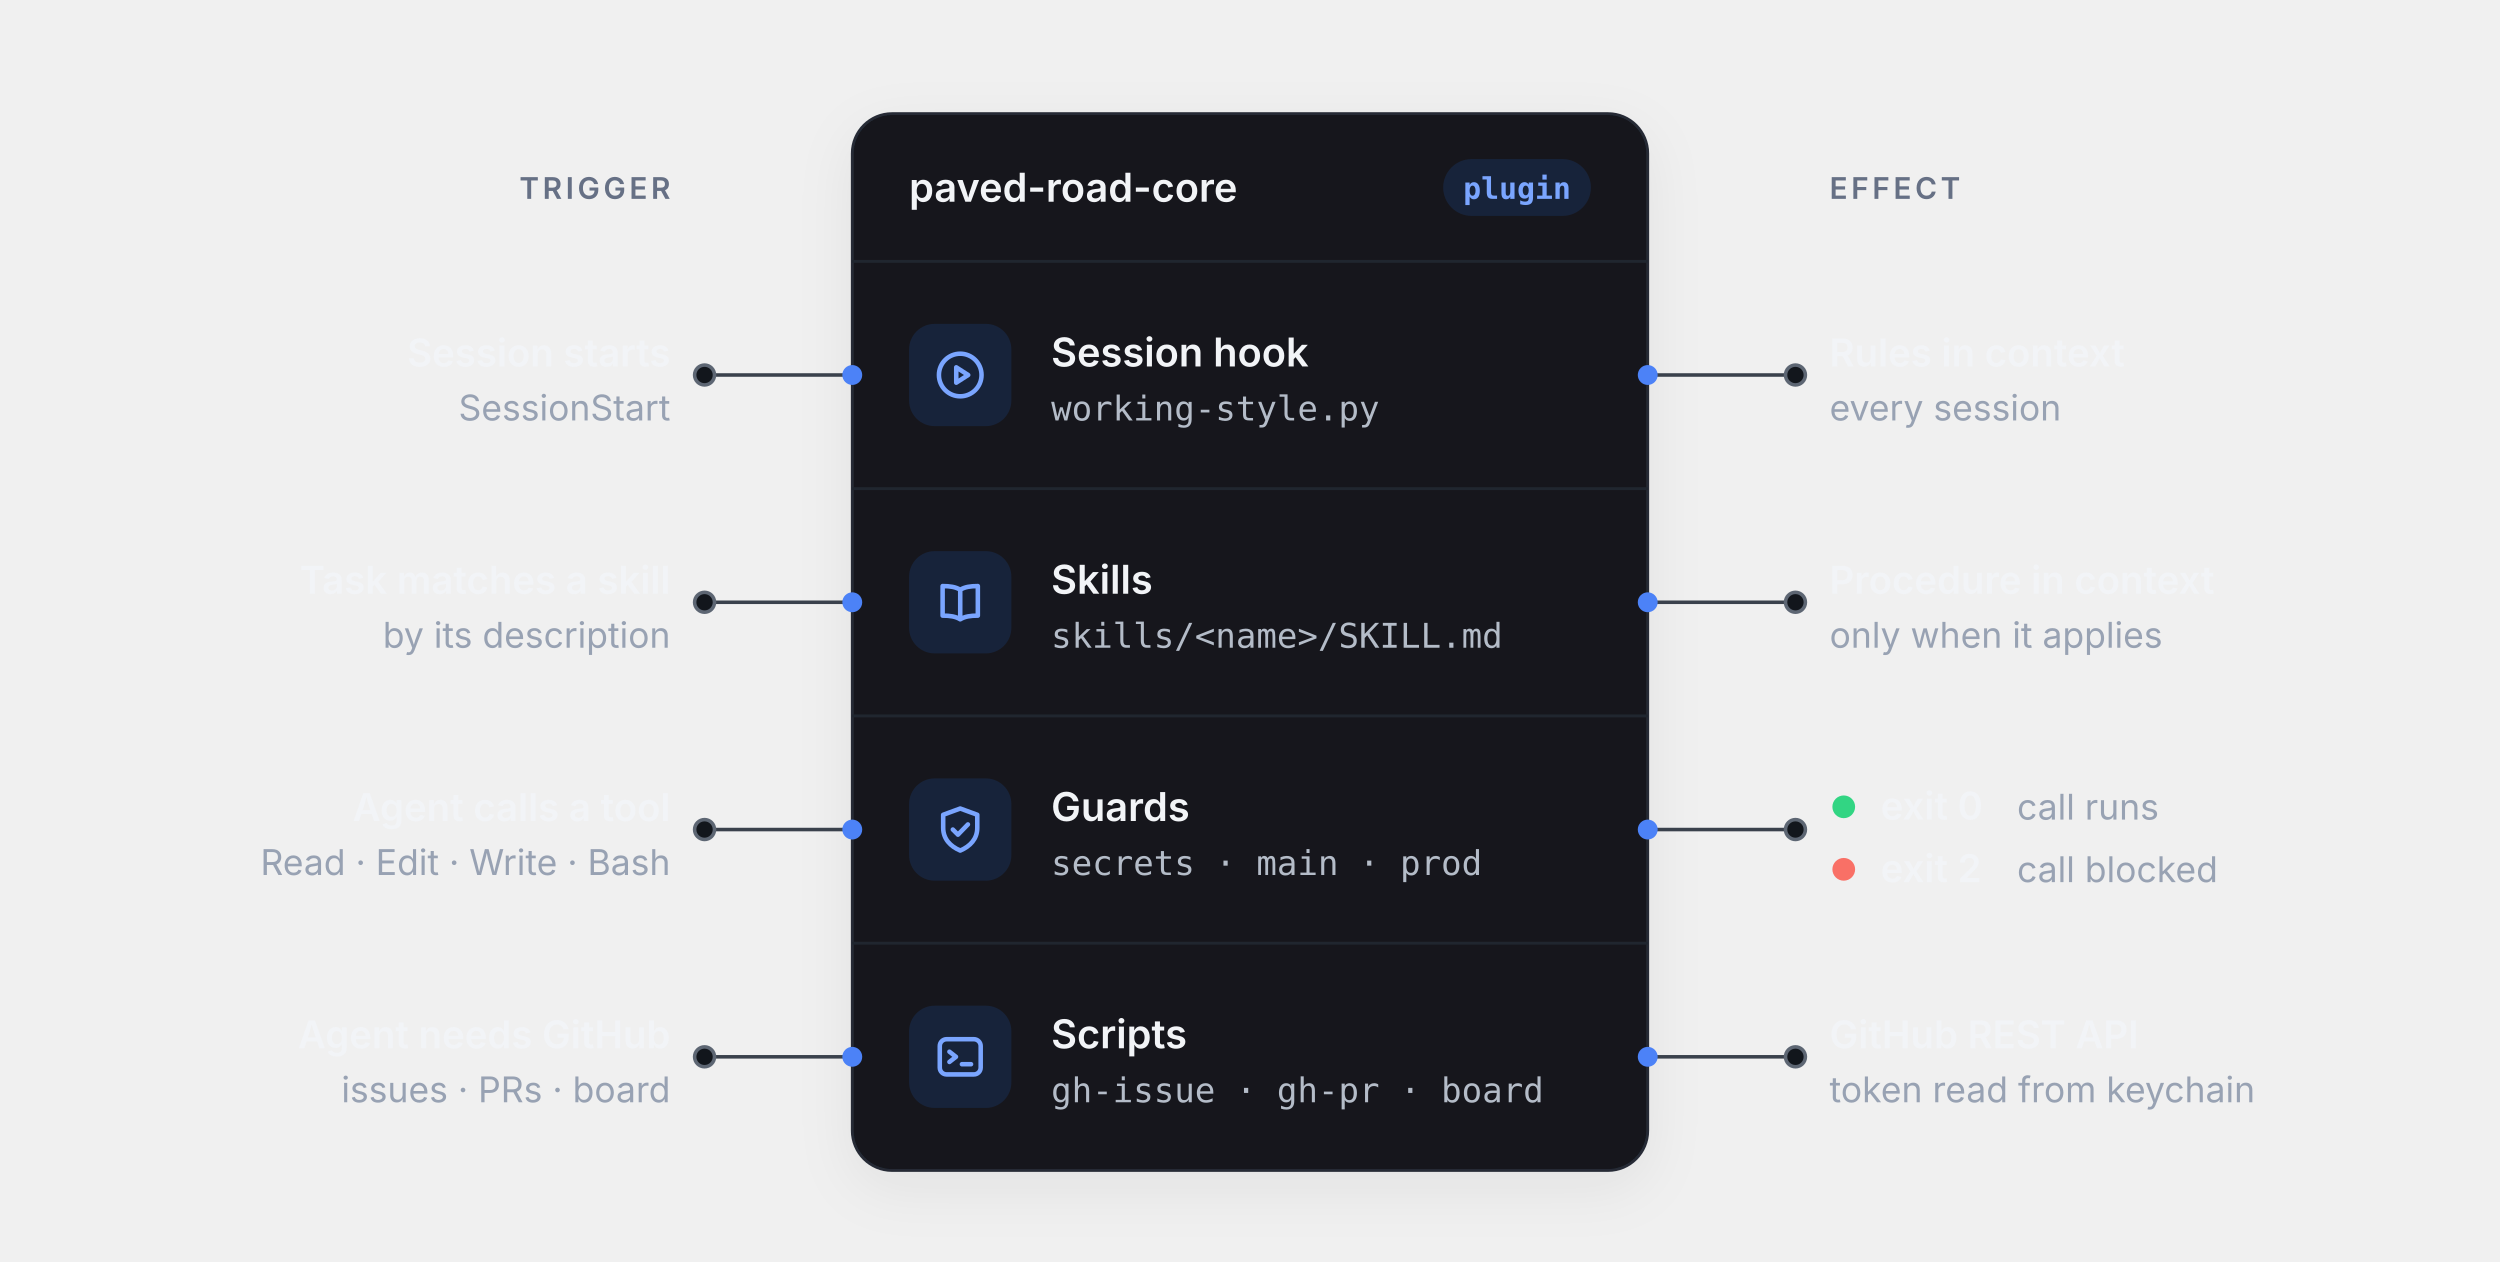
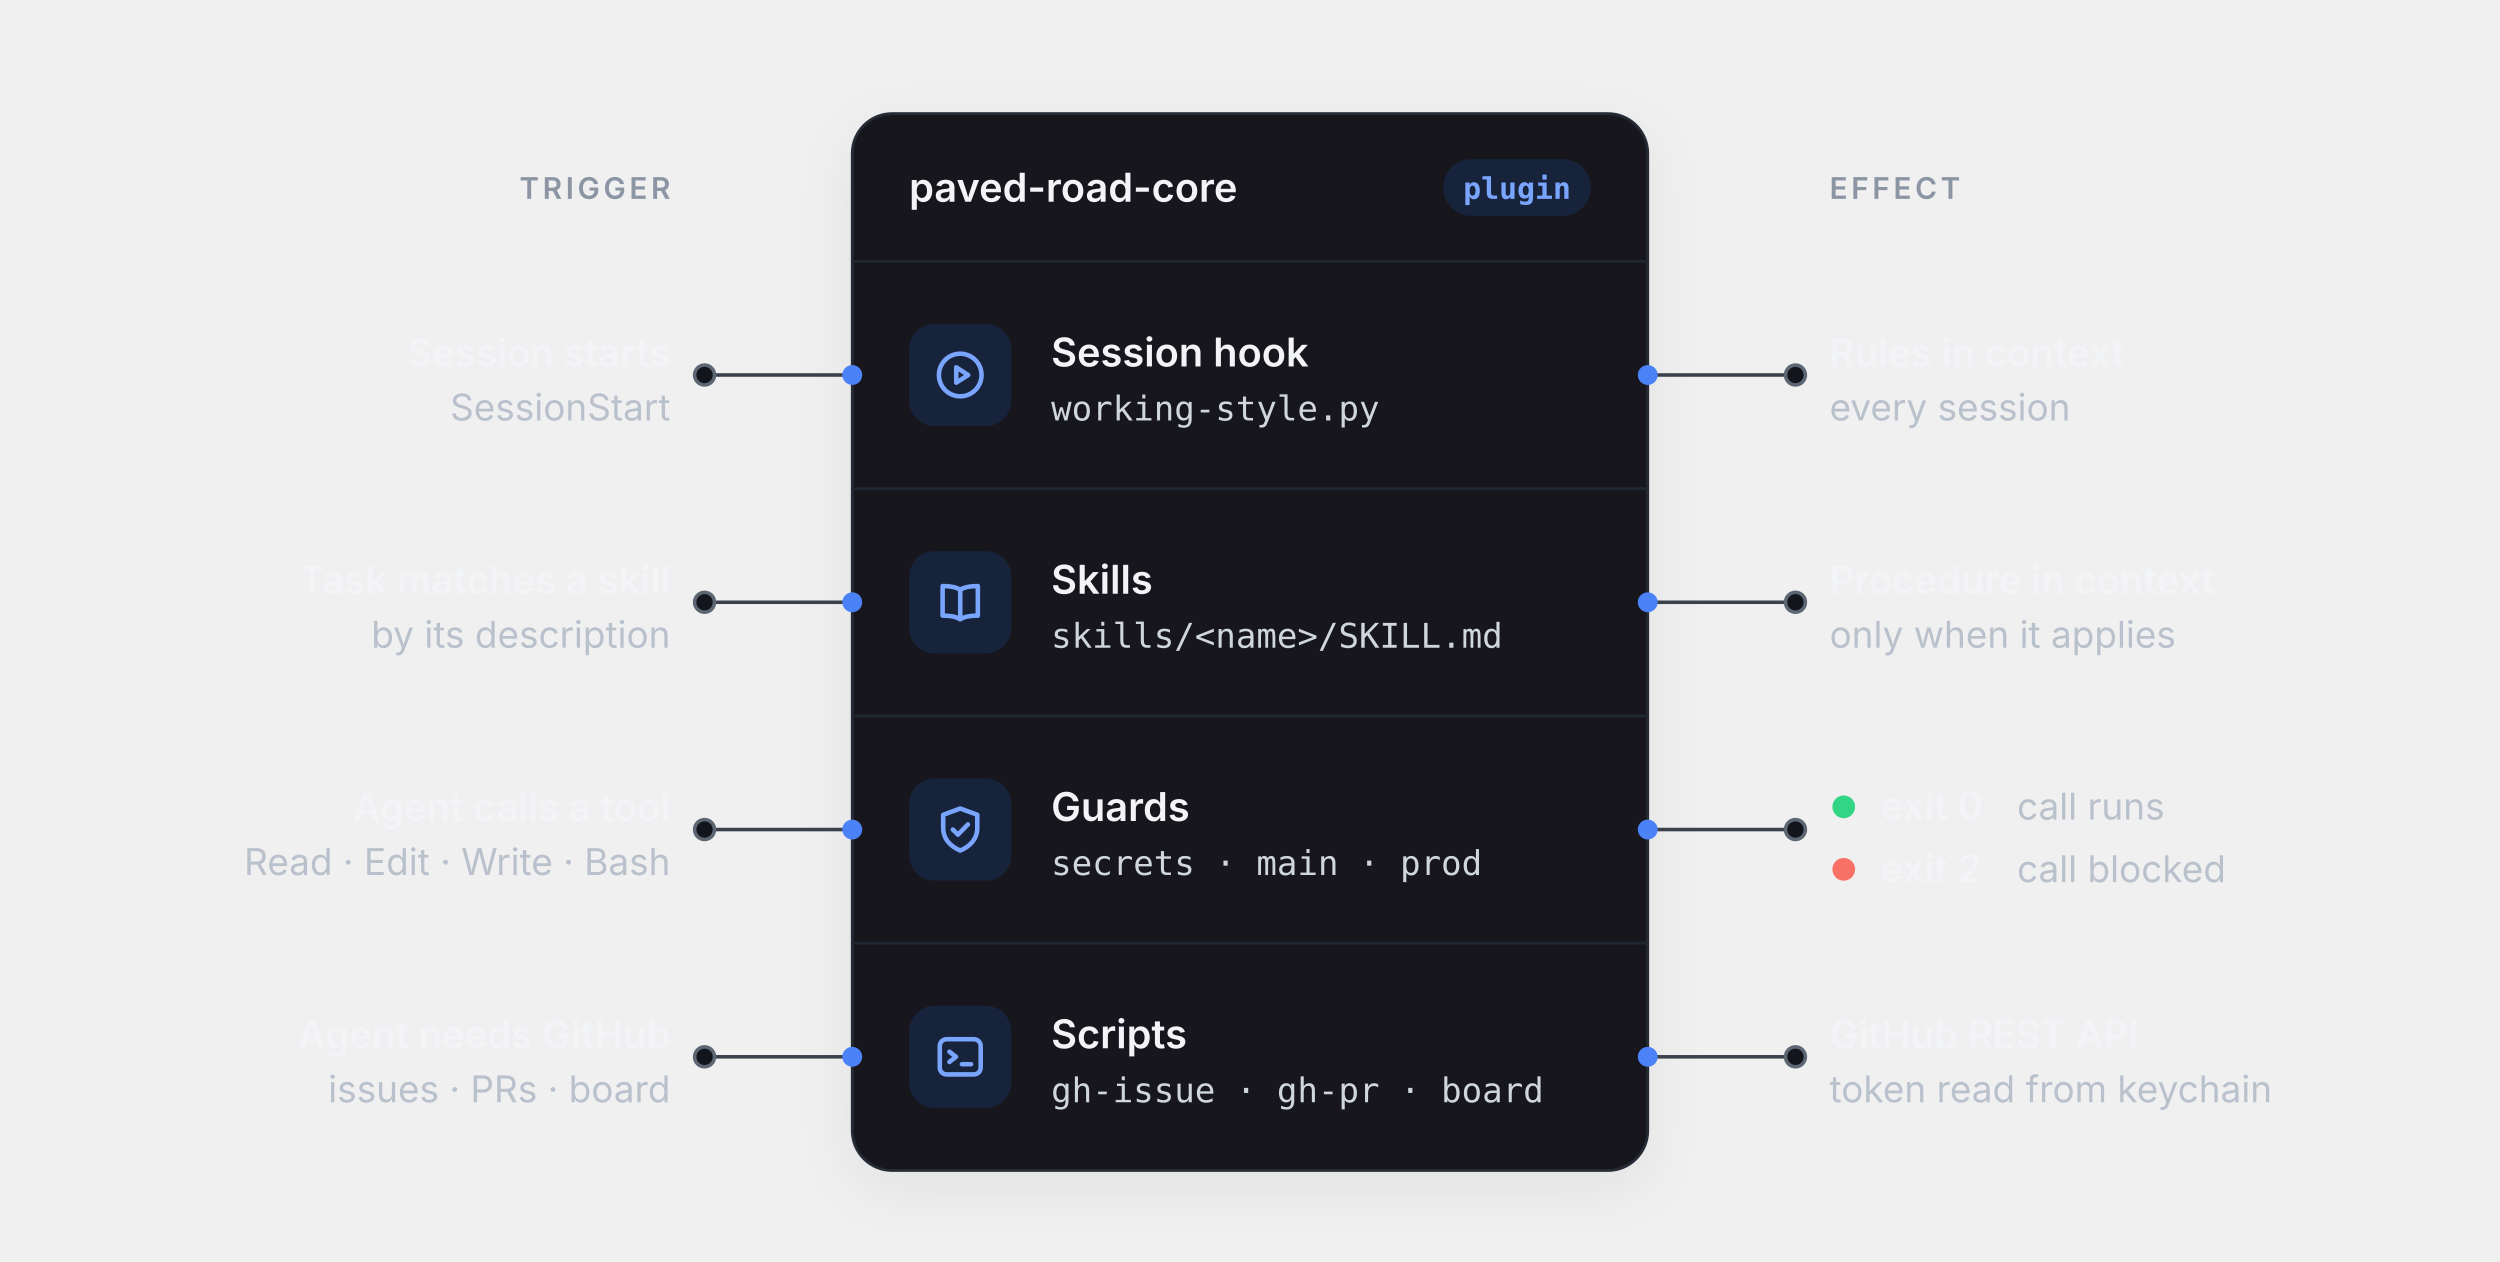
<svg xmlns="http://www.w3.org/2000/svg" viewBox="0 0 880 444" width="880" height="444" role="img" aria-label="How paved-road-core plugs into a Claude Code session">
  <style>
  .card{fill:#FFFFFF;stroke:#E4E7EC}
  .hair{stroke:#EAECF0;stroke-width:1}
  .tile{fill:#EEF3FE}
  .ico{fill:none;stroke:#2E6BE6;stroke-width:1.6;stroke-linecap:round;stroke-linejoin:round}
  .wire{fill:none;stroke:#D0D5DD;stroke-width:1.25}
  .chev{fill:none;stroke:#98A2B3;stroke-width:1.5;stroke-linecap:round;stroke-linejoin:round}
  .pin{fill:#FFFFFF;stroke:#98A2B3;stroke-width:1.25}
  .pina{fill:#2E6BE6}
  .t{fill:#101828;font:600 14px Inter,-apple-system,BlinkMacSystemFont,'Segoe UI',Helvetica,Arial,sans-serif}
  .tc{fill:#101828;font:600 13.5px Inter,-apple-system,BlinkMacSystemFont,'Segoe UI',Helvetica,Arial,sans-serif}
-   .c{fill:#667085;font:12.5px Inter,-apple-system,BlinkMacSystemFont,'Segoe UI',Helvetica,Arial,sans-serif}
+   .c{fill:#667085;font:13px Inter,-apple-system,BlinkMacSystemFont,'Segoe UI',Helvetica,Arial,sans-serif}
  .m{fill:#475467;font:12px 'JetBrains Mono',ui-monospace,SFMono-Regular,Menlo,Consolas,monospace}
  .eb{fill:#98A2B3;font:600 10.5px Inter,-apple-system,BlinkMacSystemFont,'Segoe UI',Helvetica,Arial,sans-serif;letter-spacing:.12em}
  .eba{fill:#2E6BE6;font:600 10.5px Inter,-apple-system,BlinkMacSystemFont,'Segoe UI',Helvetica,Arial,sans-serif;letter-spacing:.12em}
  .tag{fill:#EEF3FE}.tagt{fill:#2E6BE6;font:600 10.5px 'JetBrains Mono',ui-monospace,SFMono-Regular,Menlo,Consolas,monospace}
  .ok{fill:#12B76A}.no{fill:#F04438}
  .okb{fill:#ECFDF3;stroke:#ABEFC6}.nob{fill:#FEF3F2;stroke:#FECDCA}
  .halo{fill:#EEF3FE}.node{fill:#2E6BE6}.nodet{fill:#FFFFFF;font:600 12px Inter,-apple-system,BlinkMacSystemFont,'Segoe UI',Helvetica,Arial,sans-serif}
  .nodep{fill:#FFFFFF;stroke:#2E6BE6;stroke-width:1.5}.nodept{fill:#2E6BE6;font:600 12px Inter,-apple-system,BlinkMacSystemFont,'Segoe UI',Helvetica,Arial,sans-serif}
  .track{fill:none;stroke:#E4E7EC;stroke-width:2}

    .card{fill:#12161C;stroke:#262C36}.hair{stroke:#20262F}
    .tile,.tag,.halo{fill:#17233A}.ico{stroke:#7AA5FF}.tagt,.eba,.nodept{fill:#7AA5FF}
    .wire{stroke:#3A414C}.chev{stroke:#5D6673}.pin{fill:#12161C;stroke:#5D6673}.pina,.node{fill:#4C82F7}
-     .t,.tc{fill:#F2F4F7}.c{fill:#98A2B3}.m{fill:#B4BCC8}.eb{fill:#667085}
+     .t,.tc{fill:#F2F4F7}.c{fill:#B9C1CC}.m{fill:#D0D6DE}.eb{fill:#8B95A3}
    .ok{fill:#32D583}.no{fill:#F97066}.okb{fill:#0E241A;stroke:#1C4A33}.nob{fill:#2A1414;stroke:#5A2320}
    .nodep{fill:#12161C;stroke:#4C82F7}.track{stroke:#262C36}
</style>
  <defs>
    <filter id="sh" x="-40%" y="-40%" width="180%" height="200%">
      <feDropShadow dx="0" dy="1" stdDeviation="1" flood-color="#101828" flood-opacity=".05" />
      <feDropShadow dx="0" dy="6" stdDeviation="10" flood-color="#101828" flood-opacity=".06" />
    </filter>
  </defs>
  <rect class="card" filter="url(#sh)" x="300" y="40" width="280" height="372" rx="14" />
  <text class="eb" x="236" y="70.0" text-anchor="end">TRIGGER</text>
  <text class="t" x="320" y="71.0">paved-road-core</text>
  <rect class="tag" x="508" y="56.0" width="52" height="20" rx="10" />
  <text class="tagt" x="534" y="70.0" text-anchor="middle">plugin</text>
  <text class="eb" x="644" y="70.0">EFFECT</text>
  <path class="hair" d="M300 92H580" />
  <rect class="tile" x="320" y="114.0" width="36" height="36" rx="9" />
  <g class="ico" transform="translate(328.0 122.0)">
    <circle cx="10" cy="10" r="7.5" />
    <path d="M8.6 7.3 12.8 10l-4.2 2.7z" />
  </g>
  <text class="t" x="370" y="129.0">Session hook</text>
  <text class="m" x="370" y="148.0">working-style.py</text>
  <text class="tc" x="236" y="129.0" text-anchor="end">Session starts</text>
  <text class="c" x="236" y="148.0" text-anchor="end">SessionStart</text>
  <path class="wire" d="M248 132.0H300" />
  <circle class="pin" cx="248" cy="132.0" r="3.5" />
  <circle class="pina" cx="300" cy="132.0" r="3.5" />
  <path class="wire" d="M580 132.0H632" />
  <circle class="pina" cx="580" cy="132.0" r="3.5" />
  <circle class="pin" cx="632" cy="132.0" r="3.5" />
  <text class="tc" x="644" y="129.0">Rules in context</text>
  <text class="c" x="644" y="148.0">every session</text>
  <path class="hair" d="M300 172H580" />
  <rect class="tile" x="320" y="194.0" width="36" height="36" rx="9" />
  <g class="ico" transform="translate(328.0 202.0)">
    <path d="M10 5.6C8.4 4.6 6.4 4.3 3.8 4.3v10.4c2.6 0 4.6.3 6.2 1.3 1.6-1 3.6-1.3 6.2-1.3V4.3c-2.6 0-4.6.3-6.2 1.3zM10 5.6V16" />
  </g>
  <text class="t" x="370" y="209.0">Skills</text>
  <text class="m" x="370" y="228.0">skills/&lt;name&gt;/SKILL.md</text>
  <text class="tc" x="236" y="209.0" text-anchor="end">Task matches a skill</text>
  <text class="c" x="236" y="228.0" text-anchor="end">by its description</text>
  <path class="wire" d="M248 212.0H300" />
  <circle class="pin" cx="248" cy="212.0" r="3.5" />
  <circle class="pina" cx="300" cy="212.0" r="3.5" />
  <path class="wire" d="M580 212.0H632" />
  <circle class="pina" cx="580" cy="212.0" r="3.5" />
  <circle class="pin" cx="632" cy="212.0" r="3.5" />
  <text class="tc" x="644" y="209.0">Procedure in context</text>
  <text class="c" x="644" y="228.0">only when it applies</text>
  <path class="hair" d="M300 252H580" />
  <rect class="tile" x="320" y="274.0" width="36" height="36" rx="9" />
  <g class="ico" transform="translate(328.0 282.0)">
    <path d="M10 2.6 16 4.8v4.6c0 3.9-2.5 6.5-6 8-3.5-1.5-6-4.1-6-8V4.8z" />
    <path d="m7.4 10 1.8 1.8 3.5-3.6" />
  </g>
  <text class="t" x="370" y="289.0">Guards</text>
  <text class="m" x="370" y="308.0">secrets · main · prod</text>
  <text class="tc" x="236" y="289.0" text-anchor="end">Agent calls a tool</text>
  <text class="c" x="236" y="308.0" text-anchor="end">Read · Edit · Write · Bash</text>
  <path class="wire" d="M248 292.0H300" />
  <circle class="pin" cx="248" cy="292.0" r="3.5" />
  <circle class="pina" cx="300" cy="292.0" r="3.5" />
  <path class="wire" d="M580 292.0H632" />
  <circle class="pina" cx="580" cy="292.0" r="3.5" />
  <circle class="pin" cx="632" cy="292.0" r="3.5" />
  <circle class="ok" cx="649" cy="284.0" r="4" />
  <text class="tc" x="662" y="288.5">exit 0</text>
  <text class="c" x="710" y="288.5">call runs</text>
  <circle class="no" cx="649" cy="306.0" r="4" />
  <text class="tc" x="662" y="310.5">exit 2</text>
  <text class="c" x="710" y="310.5">call blocked</text>
  <path class="hair" d="M300 332H580" />
  <rect class="tile" x="320" y="354.0" width="36" height="36" rx="9" />
  <g class="ico" transform="translate(328.0 362.0)">
    <rect x="2.8" y="3.8" width="14.4" height="12.4" rx="2.4" />
    <path d="m6.2 8.2 2.3 1.8-2.3 1.8M10.6 12.6h3.2" />
  </g>
  <text class="t" x="370" y="369.0">Scripts</text>
  <text class="m" x="370" y="388.0">gh-issue · gh-pr · board</text>
  <text class="tc" x="236" y="369.0" text-anchor="end">Agent needs GitHub</text>
  <text class="c" x="236" y="388.0" text-anchor="end">issues · PRs · board</text>
  <path class="wire" d="M248 372.0H300" />
  <circle class="pin" cx="248" cy="372.0" r="3.5" />
  <circle class="pina" cx="300" cy="372.0" r="3.5" />
  <path class="wire" d="M580 372.0H632" />
  <circle class="pina" cx="580" cy="372.0" r="3.5" />
  <circle class="pin" cx="632" cy="372.0" r="3.5" />
  <text class="tc" x="644" y="369.0">GitHub REST API</text>
  <text class="c" x="644" y="388.0">token read from keychain</text>
</svg>
